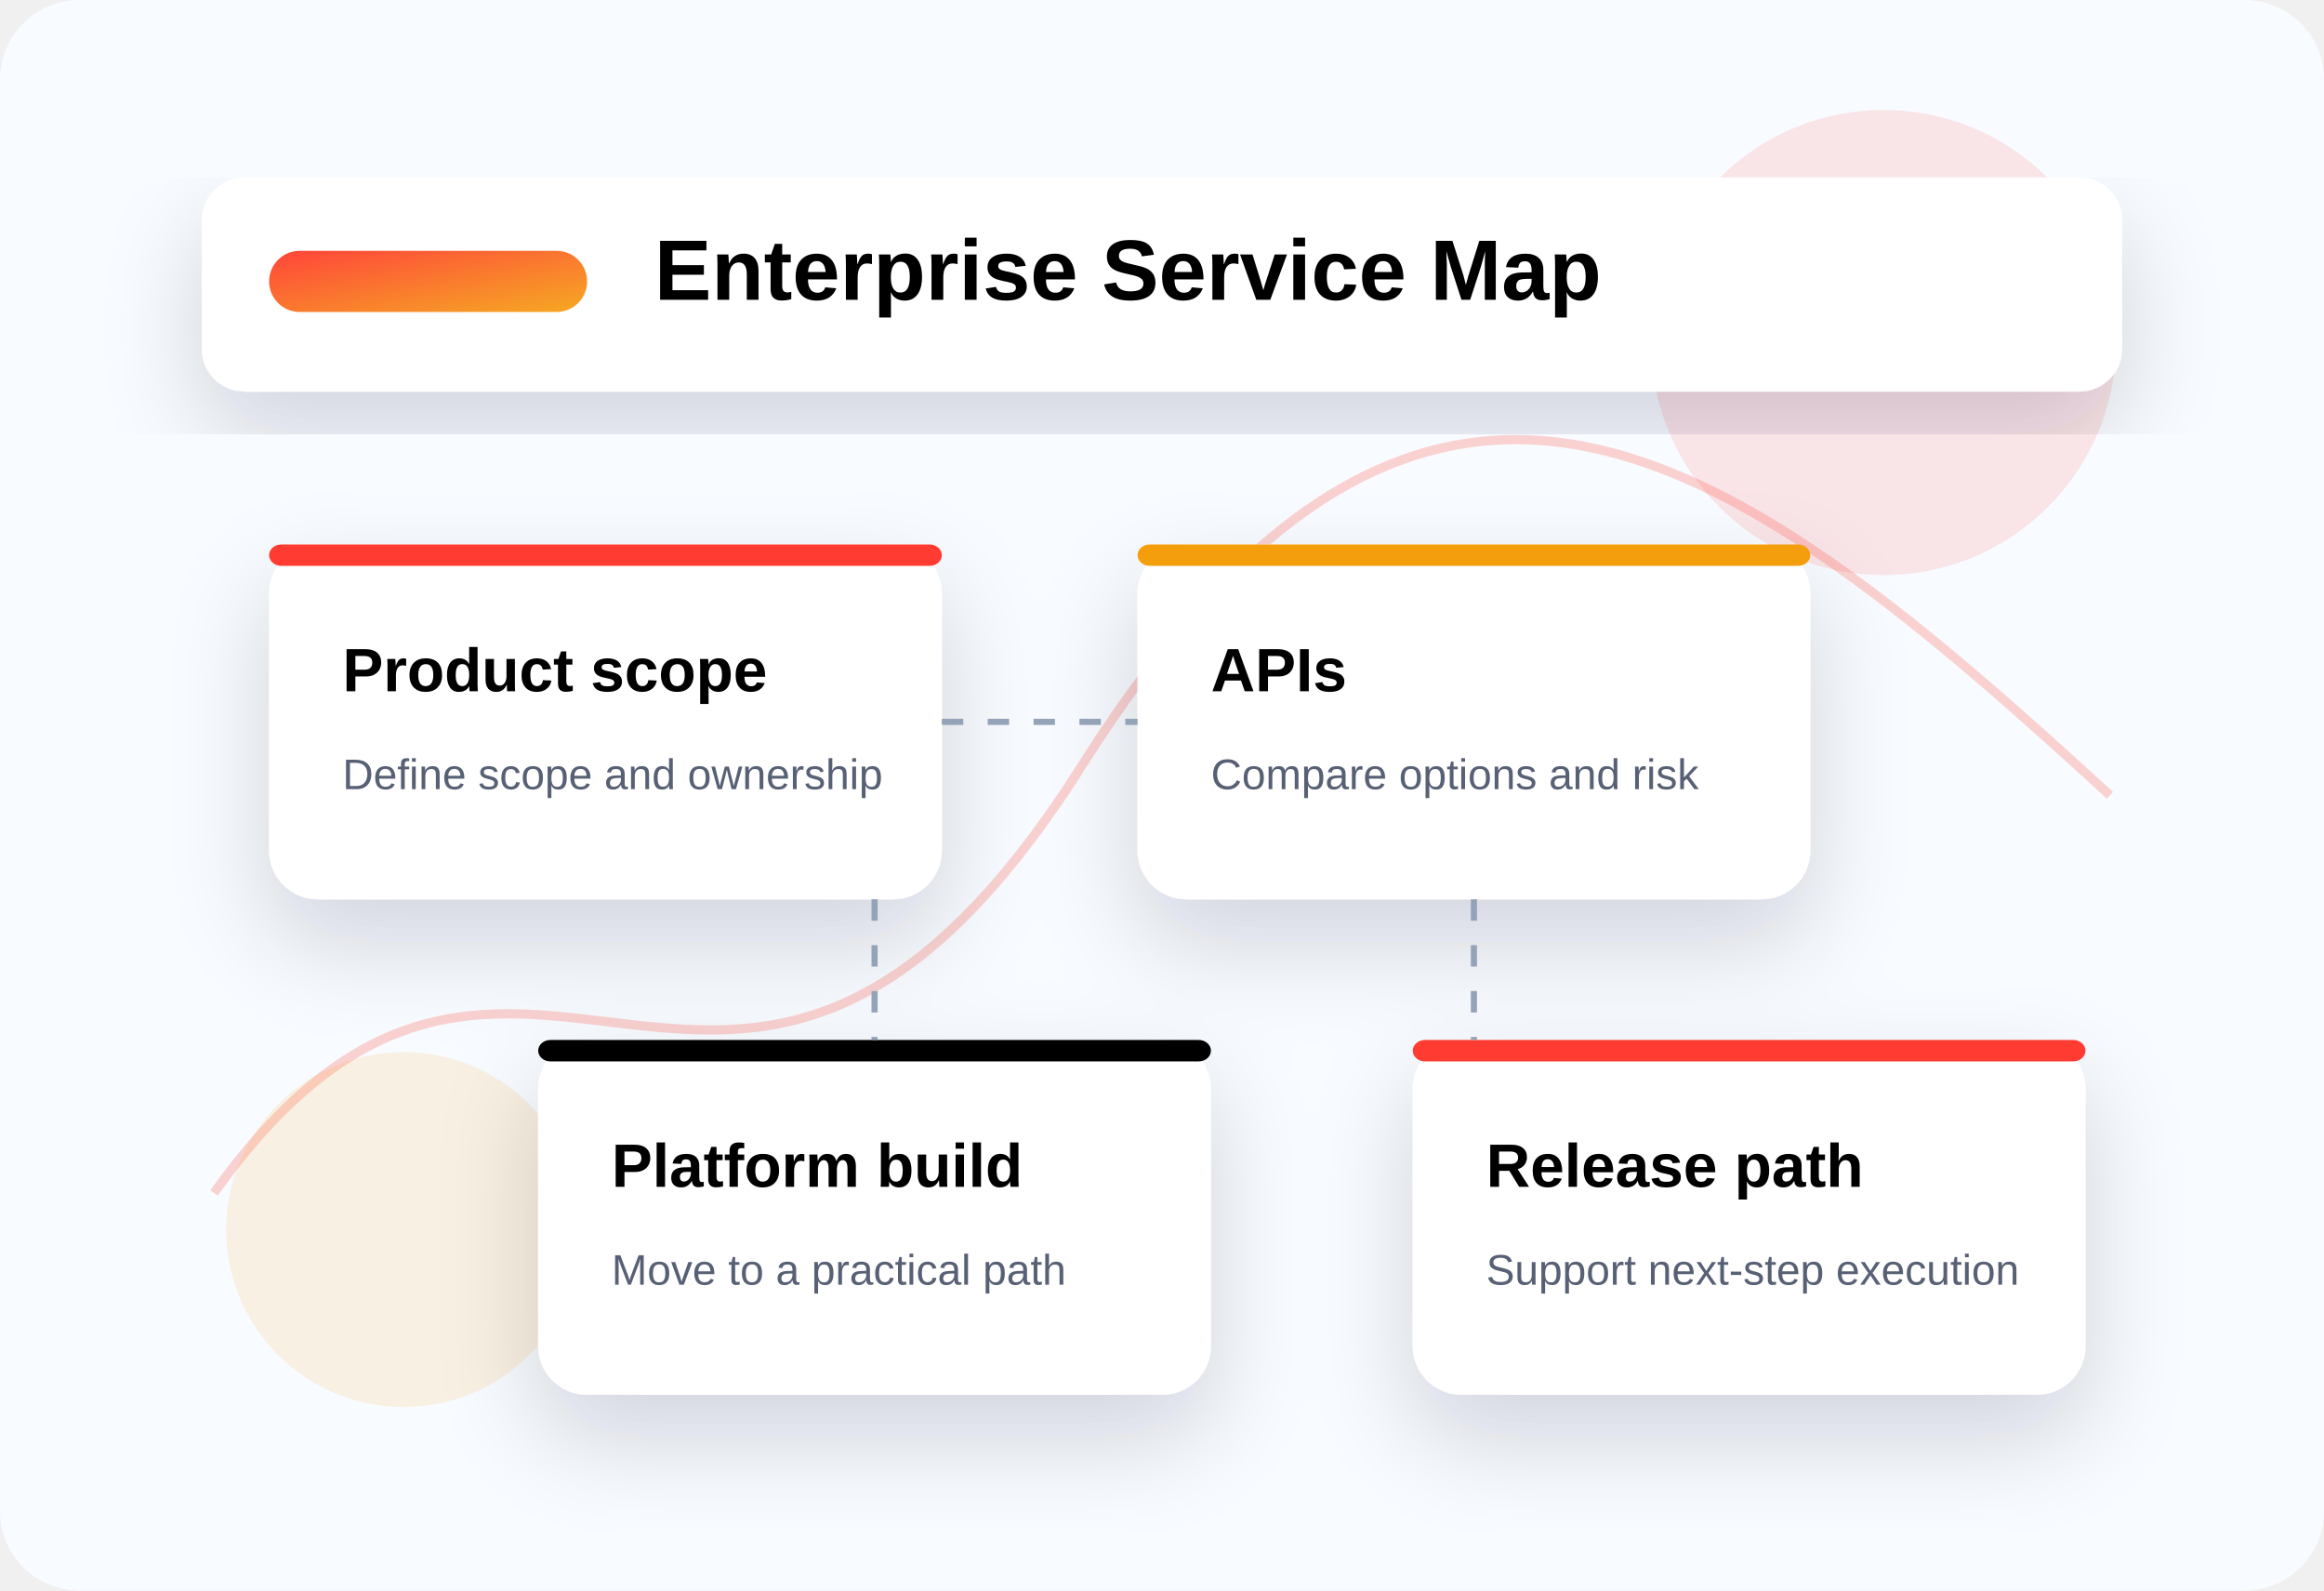
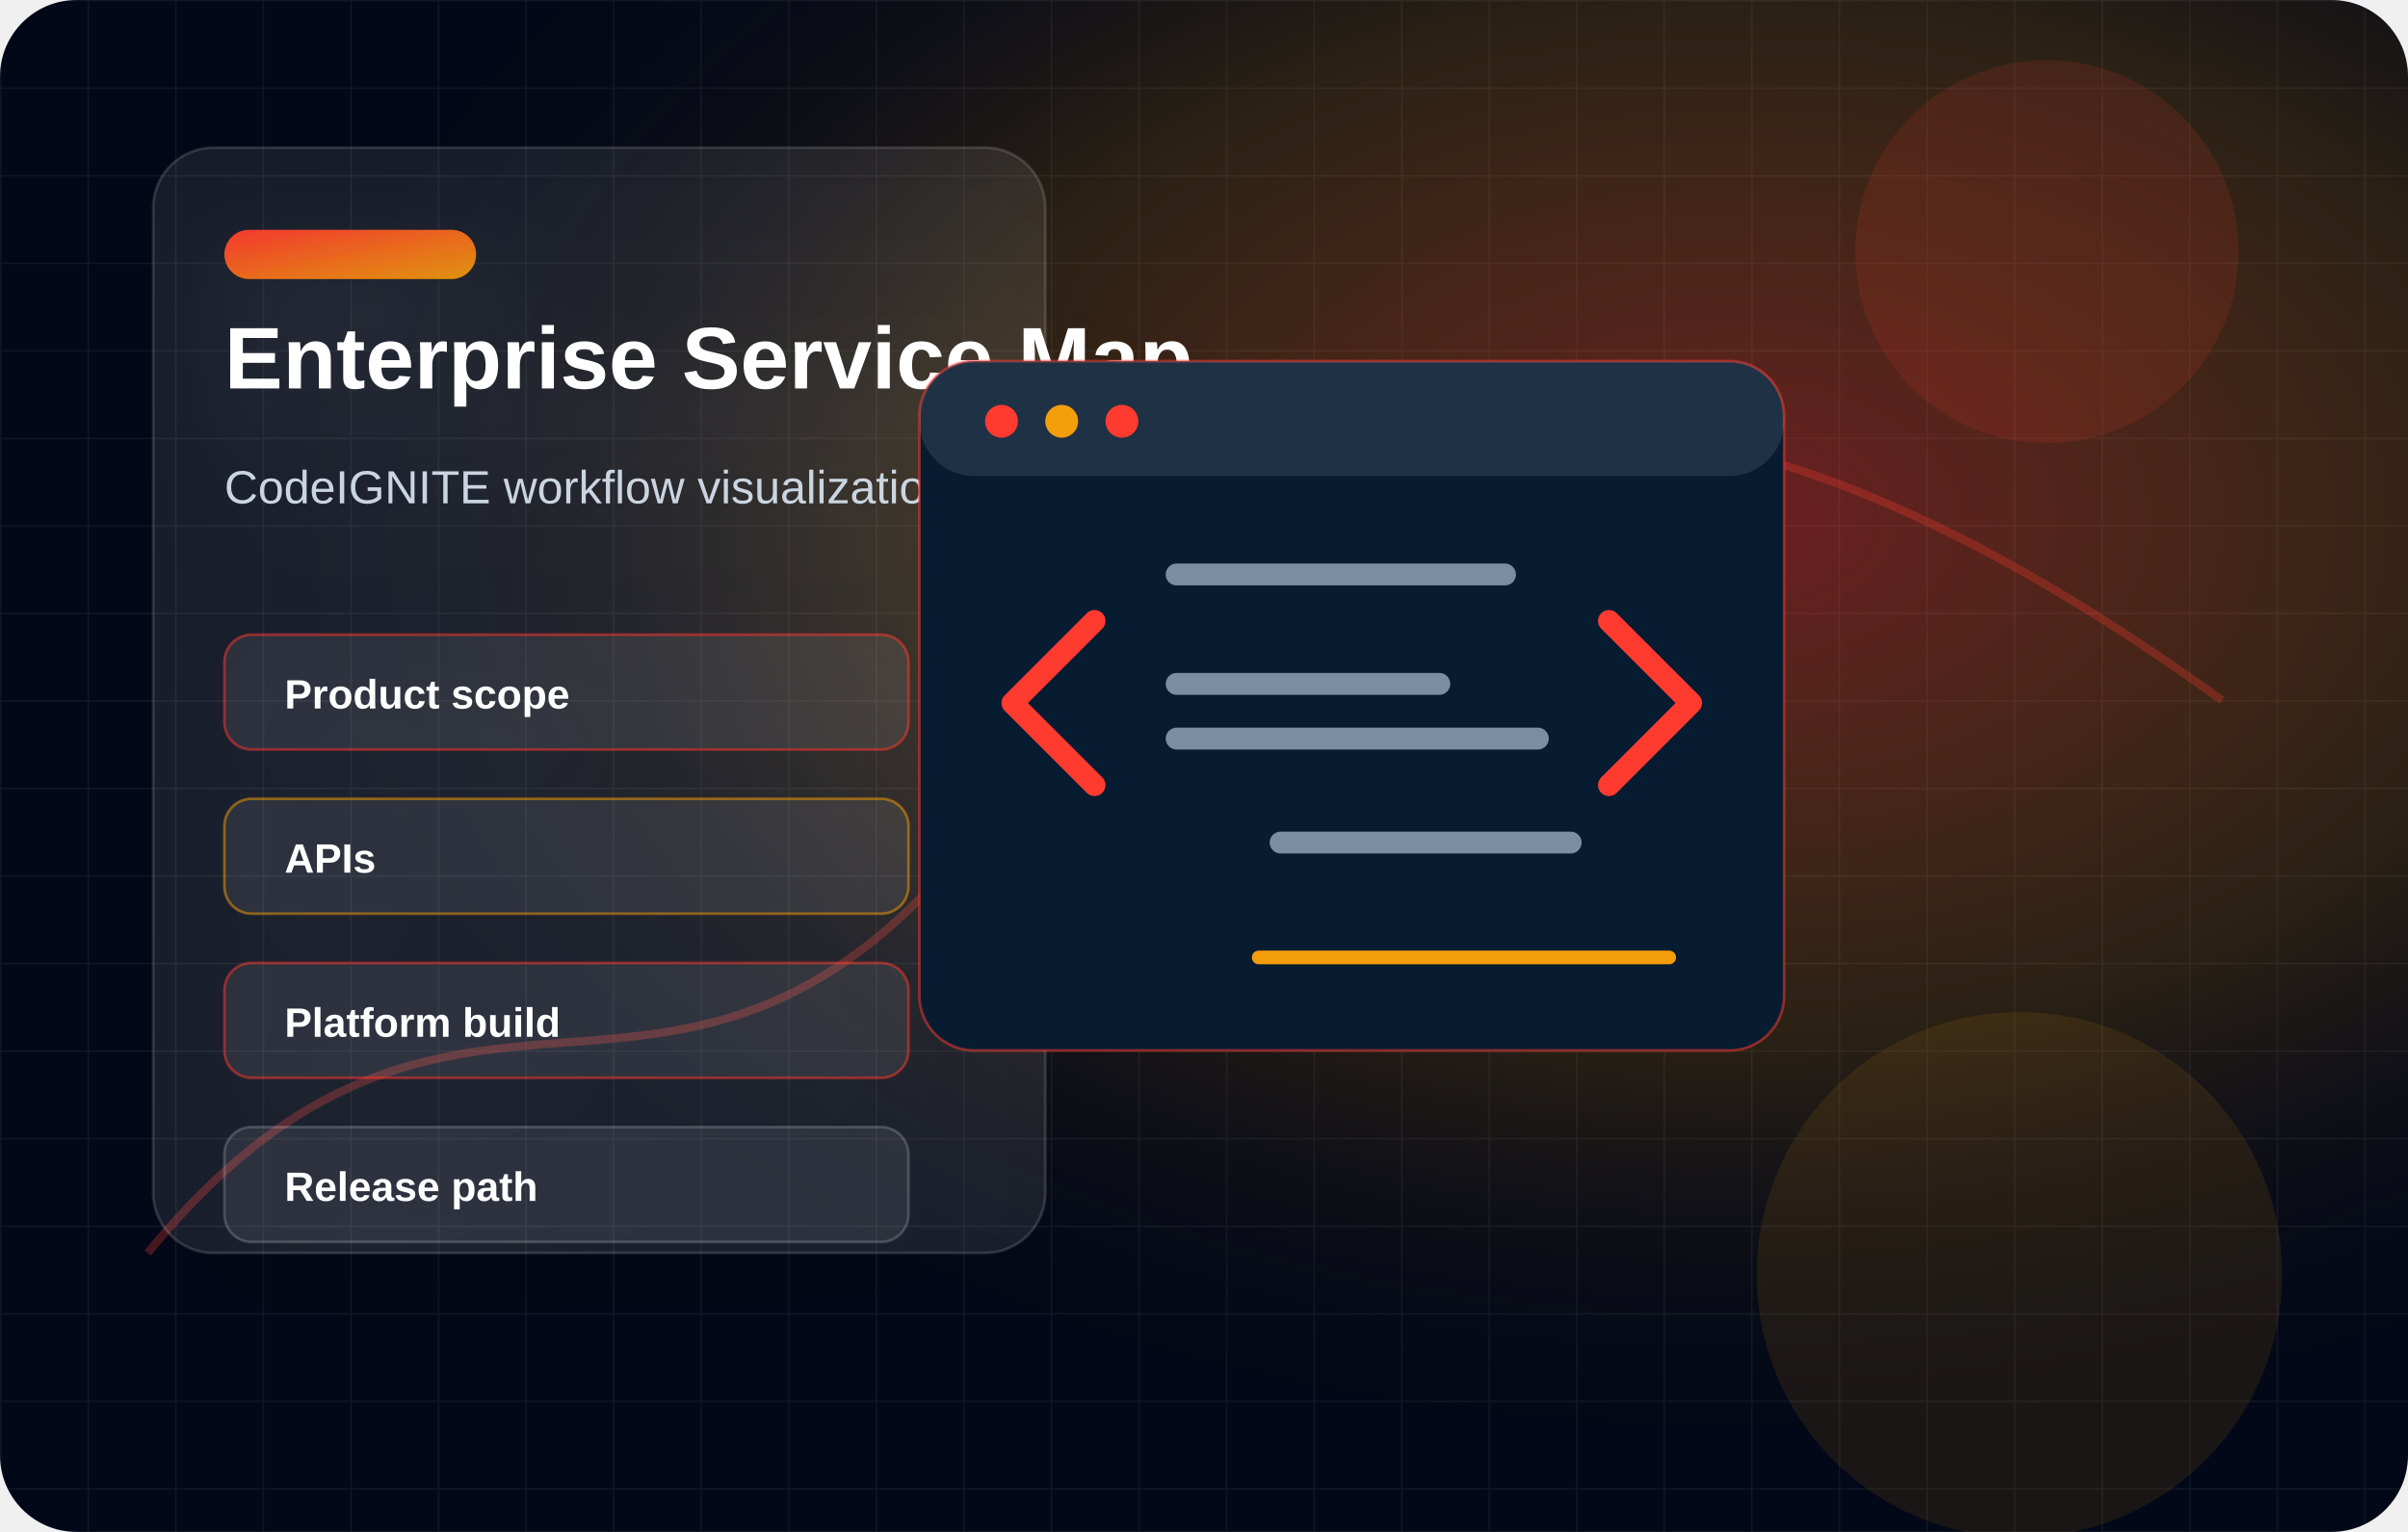
- <svg xmlns="http://www.w3.org/2000/svg" width="760" height="520" viewBox="0 0 760 520" role="img" aria-labelledby="title desc">
+ <svg xmlns="http://www.w3.org/2000/svg" width="880" height="560" viewBox="0 0 880 560" role="img" aria-labelledby="title desc">
  <defs>
    <linearGradient id="g" x1="0" y1="0" x2="1" y2="1">
      <stop offset="0" stop-color="#FF3B30" stop-opacity=".95" />
      <stop offset="1" stop-color="#F59E0B" stop-opacity=".9" />
    </linearGradient>
+     <radialGradient id="r" cx=".72" cy=".34" r=".62">
+       <stop offset="0" stop-color="#FF3B30" stop-opacity=".42" />
+       <stop offset=".55" stop-color="#F59E0B" stop-opacity=".16" />
+       <stop offset="1" stop-color="#020817" stop-opacity="0" />
+     </radialGradient>
+     <pattern id="grid" width="32" height="32" patternUnits="userSpaceOnUse">
+       <path d="M32 0H0V32" fill="none" stroke="#ffffff" stroke-opacity=".06" />
+     </pattern>
    <filter id="s" x="-20%" y="-20%" width="140%" height="140%">
-       <feDropShadow dx="0" dy="14" stdDeviation="16" flood-color="#0f172a" flood-opacity=".16" />
+       <feDropShadow dx="0" dy="18" stdDeviation="18" flood-color="#000000" flood-opacity=".28" />
    </filter>
  </defs>
-   <rect width="760" height="520" rx="26" fill="#f8fbff" />
-   <path d="M70 390 C170 250 240 430 354 250 S570 150 690 260" fill="none" stroke="#FF3B30" stroke-width="3" stroke-opacity=".22" />
-   <circle cx="616" cy="112" r="76" fill="#FF3B30" opacity=".12" />
-   <circle cx="132" cy="402" r="58" fill="#F59E0B" opacity=".12" />
-   <rect x="66" y="58" width="628" height="70" rx="14" fill="#fff" filter="url(#s)" />
-   <rect x="88" y="82" width="104" height="20" rx="10" fill="url(#g)" />
-   <text x="214" y="98" font-family="Segoe UI, Arial" font-size="28" font-weight="800" fill="#000">Enterprise Service Map</text>
+   <rect width="880" height="560" rx="28" fill="#020817" />
+   <rect width="880" height="560" rx="28" fill="url(#grid)" />
+   <rect width="880" height="560" rx="28" fill="url(#r)" />
+   <path d="M54 458 C174 312 255 456 374 282 S640 132 812 256" fill="none" stroke="#FF3B30" stroke-width="3" stroke-opacity=".28" />
  <g filter="url(#s)">
-     <rect x="88" y="178" width="220" height="116" rx="16" fill="#fff" />
-     <rect x="88" y="178" width="220" height="7" rx="4" fill="#FF3B30" />
-     <text x="112" y="226" font-family="Segoe UI, Arial" font-size="20" font-weight="800" fill="#000">Product scope</text>
-     <text x="112" y="258" font-family="Segoe UI, Arial" font-size="14" fill="#586174">Define scope and ownership</text>
-     <rect x="372" y="178" width="220" height="116" rx="16" fill="#fff" />
-     <rect x="372" y="178" width="220" height="7" rx="4" fill="#F59E0B" />
-     <text x="396" y="226" font-family="Segoe UI, Arial" font-size="20" font-weight="800" fill="#000">APIs</text>
-     <text x="396" y="258" font-family="Segoe UI, Arial" font-size="14" fill="#586174">Compare options and risk</text>
-     <rect x="176" y="340" width="220" height="116" rx="16" fill="#fff" />
-     <rect x="176" y="340" width="220" height="7" rx="4" fill="#000" />
-     <text x="200" y="388" font-family="Segoe UI, Arial" font-size="20" font-weight="800" fill="#000">Platform build</text>
-     <text x="200" y="420" font-family="Segoe UI, Arial" font-size="14" fill="#586174">Move to a practical path</text>
-     <rect x="462" y="340" width="220" height="116" rx="16" fill="#fff" />
-     <rect x="462" y="340" width="220" height="7" rx="4" fill="#ff3b30" />
-     <text x="486" y="388" font-family="Segoe UI, Arial" font-size="20" font-weight="800" fill="#000">Release path</text>
-     <text x="486" y="420" font-family="Segoe UI, Arial" font-size="14" fill="#586174">Support next-step execution</text>
+     <rect x="56" y="54" width="326" height="404" rx="22" fill="rgba(255,255,255,.08)" stroke="rgba(255,255,255,.14)" />
+     <rect x="82" y="84" width="92" height="18" rx="9" fill="url(#g)" />
+     <text x="82" y="142" font-family="Segoe UI, Arial" font-size="32" font-weight="850" fill="#fff">Enterprise Service Map</text>
+     <text x="82" y="184" font-family="Segoe UI, Arial" font-size="17" fill="#cbd5e1">CodeIGNITE workflow visualization</text>
+     <g font-family="Segoe UI, Arial" font-size="15" font-weight="800" fill="#fff">
+       <rect x="82" y="232" width="250" height="42" rx="10" fill="rgba(255,255,255,.08)" stroke="#FF3B30" stroke-opacity=".5" />
+       <text x="104" y="259">Product scope</text>
+       <rect x="82" y="292" width="250" height="42" rx="10" fill="rgba(255,255,255,.08)" stroke="#F59E0B" stroke-opacity=".5" />
+       <text x="104" y="319">APIs</text>
+       <rect x="82" y="352" width="250" height="42" rx="10" fill="rgba(255,255,255,.08)" stroke="#ff3b30" stroke-opacity=".5" />
+       <text x="104" y="379">Platform build</text>
+       <rect x="82" y="412" width="250" height="42" rx="10" fill="rgba(255,255,255,.08)" stroke="#ffffff" stroke-opacity=".18" />
+       <text x="104" y="439">Release path</text>
+     </g>
  </g>
-   <path d="M308 236 H372 M482 294 V340 M286 294 V340" stroke="#94a3b8" stroke-width="2" stroke-dasharray="7 8" />
+   <g class="motif code" transform="translate(336 132)">
+     <rect x="0" y="0" width="316" height="252" rx="20" fill="#071b31" stroke="#FF3B30" stroke-opacity=".5" />
+     <rect x="0" y="0" width="316" height="42" rx="20" fill="rgba(255,255,255,.1)" />
+     <circle cx="30" cy="22" r="6" fill="#ff3b30" />
+     <circle cx="52" cy="22" r="6" fill="#F59E0B" />
+     <circle cx="74" cy="22" r="6" fill="#FF3B30" />
+     <path d="M64 95 L34 125 L64 155 M252 95 L282 125 L252 155" fill="none" stroke="#FF3B30" stroke-width="8" stroke-linecap="round" stroke-linejoin="round" />
+     <path d="M132 176 H238 M94 78 H214 M94 118 H190 M94 138 H226" stroke="#dbeafe" stroke-width="8" stroke-opacity=".55" stroke-linecap="round" />
+     <path d="M124 218 H274" stroke="#F59E0B" stroke-width="5" stroke-linecap="round" />
+   </g>
+   <circle cx="748" cy="92" r="70" fill="#FF3B30" opacity=".12" />
+   <circle cx="738" cy="466" r="96" fill="#F59E0B" opacity=".1" />
</svg>
